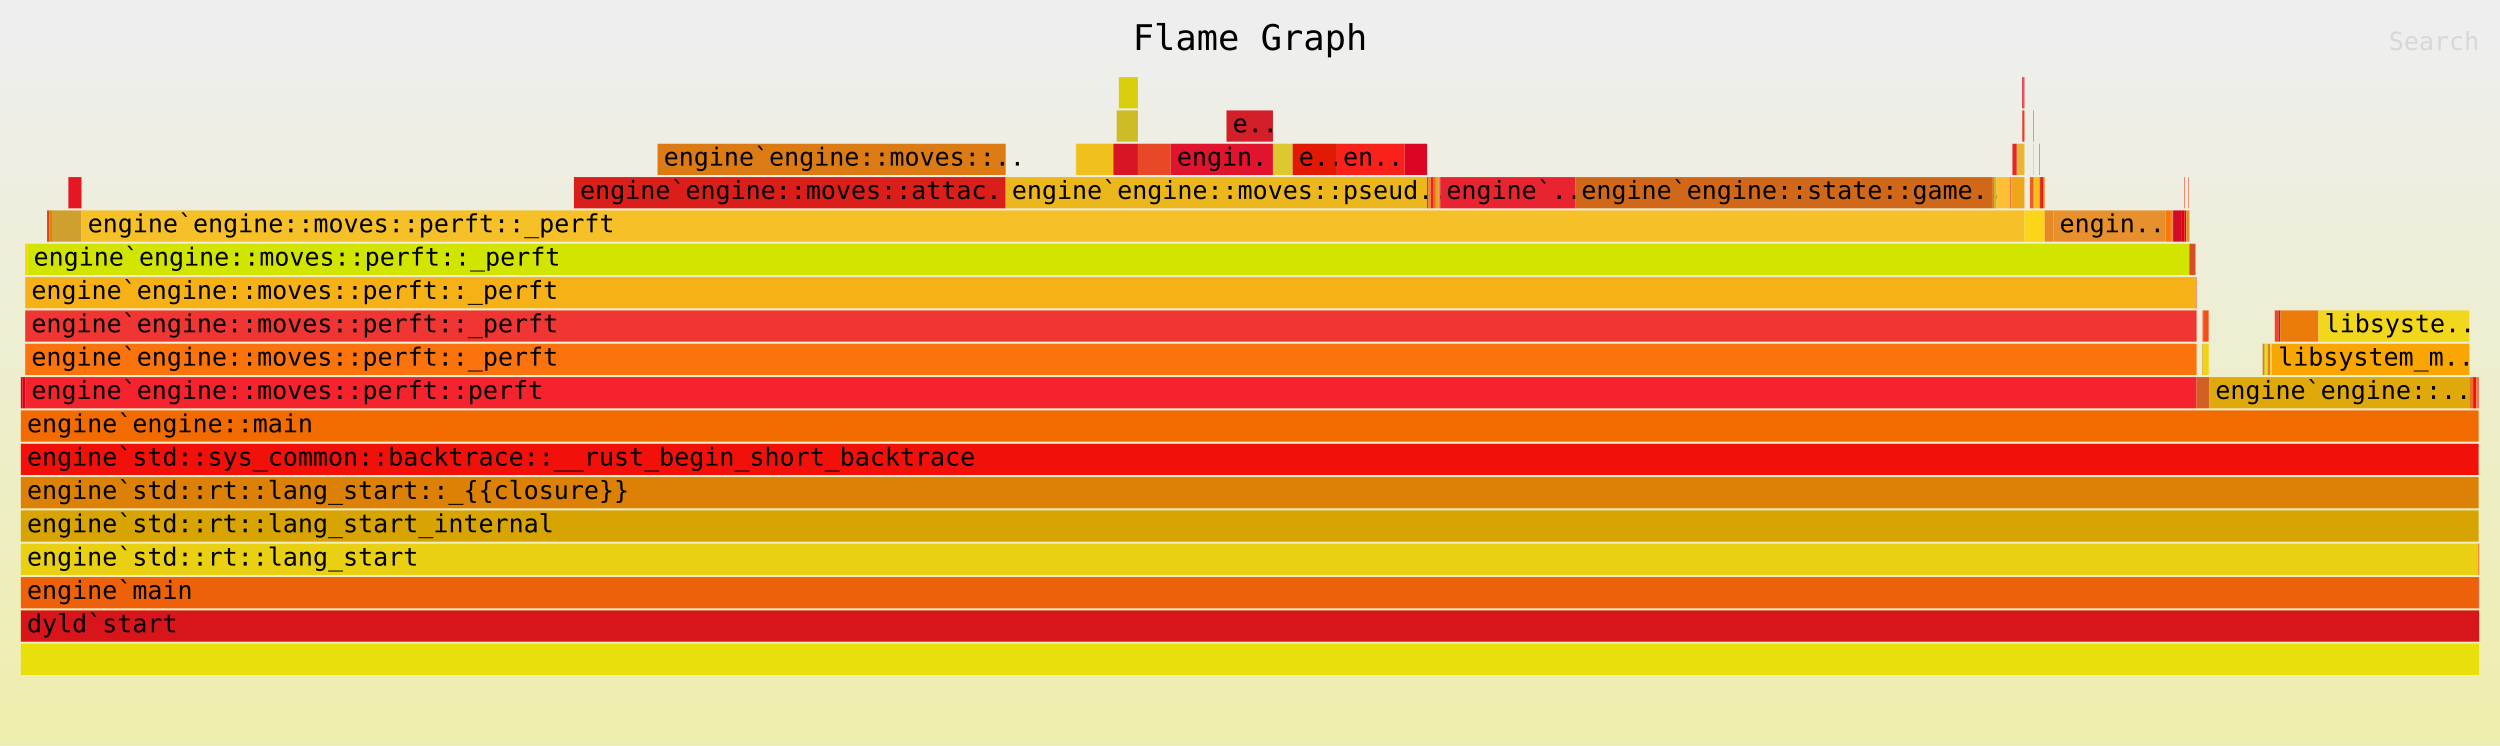
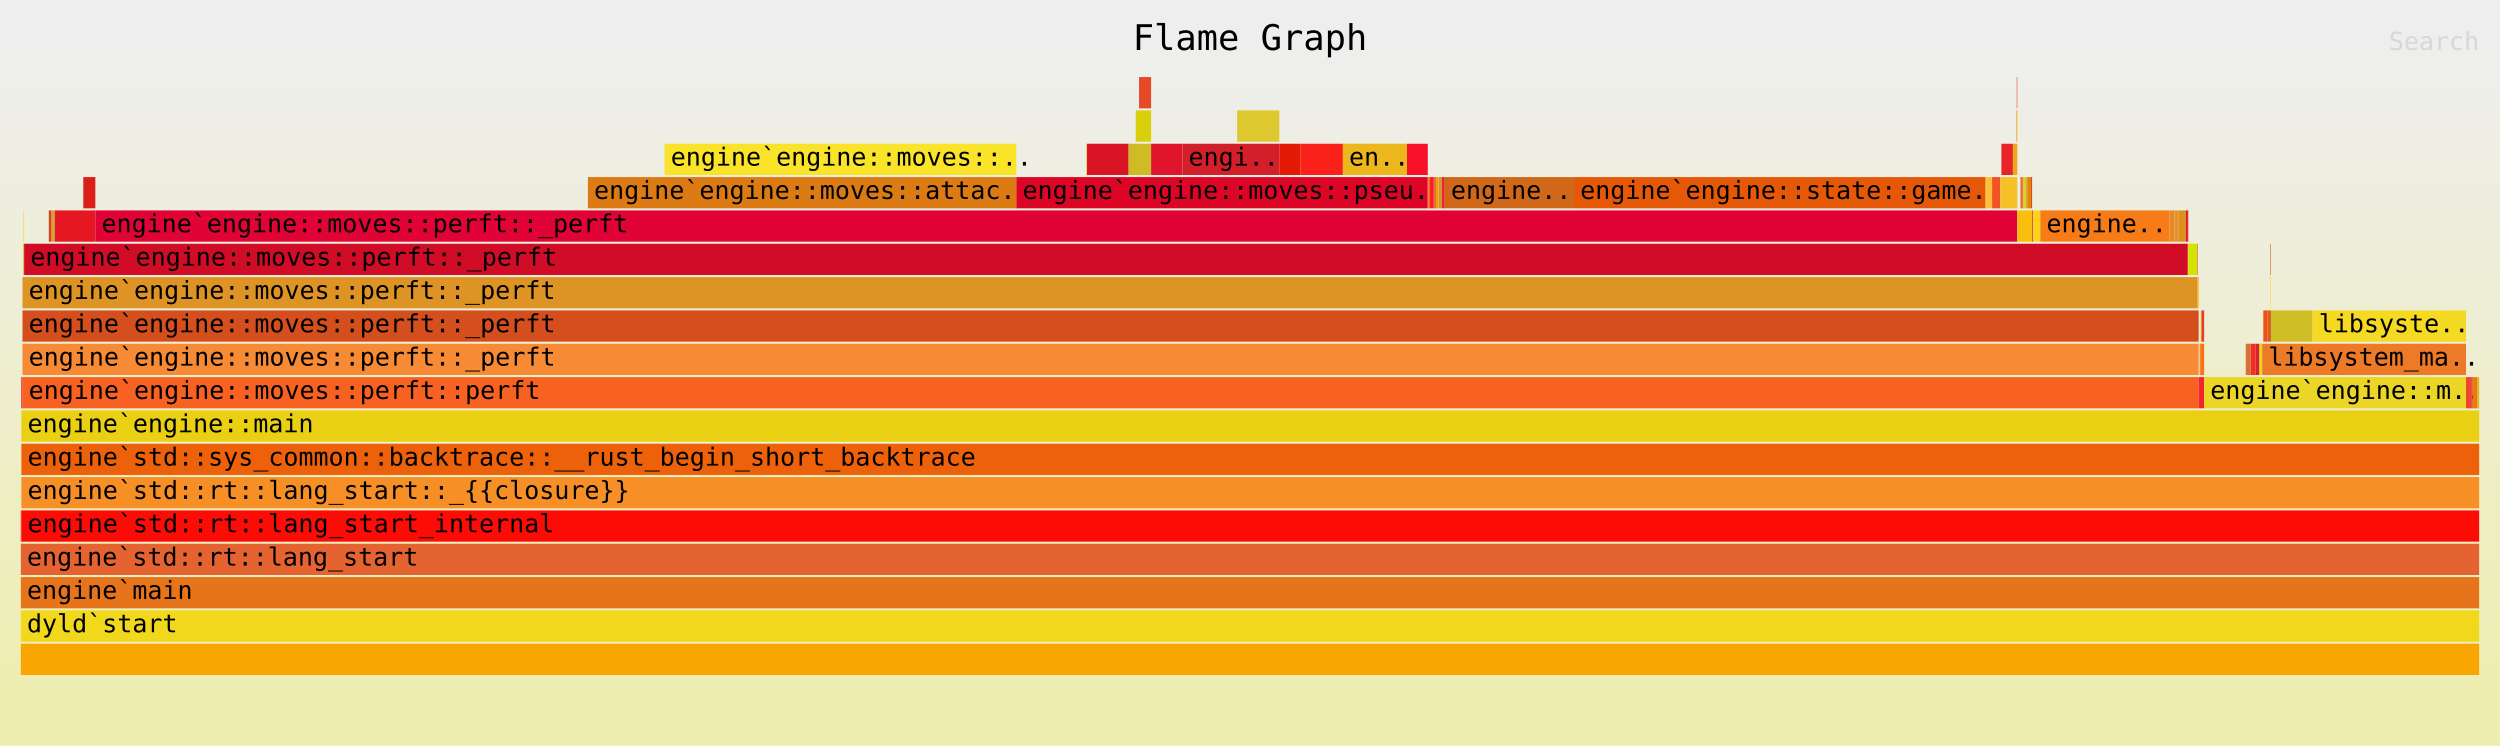
<svg xmlns="http://www.w3.org/2000/svg" xmlns:ns1="http://github.com/jonhoo/inferno" version="1.1" width="1200" height="358" viewBox="0 0 1200 358">
  <defs>
    <linearGradient id="background" y1="0" y2="1" x1="0" x2="0">
      <stop stop-color="#eeeeee" offset="5%" />
      <stop stop-color="#eeeeb0" offset="95%" />
    </linearGradient>
  </defs>
  <style type="text/css">
text { font-family:monospace; font-size:12px }
#title { text-anchor:middle; font-size:17px; }
#matched { text-anchor:end; }
#search { text-anchor:end; opacity:0.1; cursor:pointer; }
#search:hover, #search.show { opacity:1; }
#subtitle { text-anchor:middle; font-color:rgb(160,160,160); }
#unzoom { cursor:pointer; }
#frames &gt; *:hover { stroke:black; stroke-width:0.5; cursor:pointer; }
.hide { display:none; }
.parent { opacity:0.5; }
</style>
  <rect x="0" y="0" width="100%" height="358" fill="url(#background)" />
  <text id="title" fill="rgb(0,0,0)" x="50%" y="24.00">Flame Graph</text>
  <text id="details" fill="rgb(0,0,0)" x="10" y="341.00"> </text>
  <text id="unzoom" class="hide" fill="rgb(0,0,0)" x="10" y="24.00">Reset Zoom</text>
  <text id="search" fill="rgb(0,0,0)" x="1190" y="24.00">Search</text>
  <text id="matched" fill="rgb(0,0,0)" x="1190" y="341.00"> </text>
-   <svg id="frames" x="10" width="1180" total_samples="4498">
-     <g>
-       <rect x="0%" y="181" width="0.067%" height="15" fill="rgb(227,0,7)" ns1:x="0" ns1:w="3" />
-       <text x="0.25%" y="191.50" />
-     </g>
-     <g>
-       <rect x="0.067%" y="181" width="0.111%" height="15" fill="rgb(217,0,24)" ns1:x="3" ns1:w="5" />
-       <text x="0.317%" y="191.50" />
-     </g>
-     <g>
-       <rect x="0.178%" y="117" width="0.022%" height="15" fill="rgb(221,193,54)" ns1:x="8" ns1:w="1" />
-       <text x="0.428%" y="127.50" />
-     </g>
-     <g>
-       <rect x="0.2%" y="117" width="0.067%" height="15" fill="rgb(248,212,6)" ns1:x="9" ns1:w="3" />
-       <text x="0.45%" y="127.50" />
-     </g>
-     <g>
-       <rect x="1.067%" y="101" width="0.089%" height="15" fill="rgb(208,68,35)" ns1:x="48" ns1:w="4" />
-       <text x="1.317%" y="111.50" />
-     </g>
-     <g>
-       <rect x="1.156%" y="101" width="0.111%" height="15" fill="rgb(232,128,0)" ns1:x="52" ns1:w="5" />
-       <text x="1.406%" y="111.50" />
-     </g>
-     <g>
-       <rect x="1.267%" y="101" width="1.2%" height="15" fill="rgb(207,160,47)" ns1:x="57" ns1:w="54" />
-       <text x="1.517%" y="111.50" />
-     </g>
-     <g>
-       <rect x="1.934%" y="85" width="0.534%" height="15" fill="rgb(228,23,34)" ns1:x="87" ns1:w="24" />
-       <text x="2.184%" y="95.50" />
-     </g>
-     <g>
-       <rect x="22.499%" y="85" width="17.563%" height="15" fill="rgb(218,30,26)" ns1:x="1012" ns1:w="790" />
-       <text x="22.749%" y="95.50">engine`engine::moves::attac..</text>
-     </g>
-     <g>
-       <rect x="25.9%" y="69" width="14.162%" height="15" fill="rgb(220,122,19)" ns1:x="1165" ns1:w="637" />
-       <text x="26.15%" y="79.50">engine`engine::moves::..</text>
-     </g>
-     <g>
-       <rect x="42.908%" y="69" width="0.022%" height="15" fill="rgb(250,228,42)" ns1:x="1930" ns1:w="1" />
-       <text x="43.158%" y="79.50" />
-     </g>
-     <g>
-       <rect x="42.93%" y="69" width="1.512%" height="15" fill="rgb(240,193,28)" ns1:x="1931" ns1:w="68" />
-       <text x="43.18%" y="79.50" />
-     </g>
-     <g>
-       <rect x="44.442%" y="69" width="1%" height="15" fill="rgb(216,20,37)" ns1:x="1999" ns1:w="45" />
-       <text x="44.692%" y="79.50" />
-     </g>
-     <g>
-       <rect x="44.575%" y="53" width="0.867%" height="15" fill="rgb(206,188,39)" ns1:x="2005" ns1:w="39" />
-       <text x="44.825%" y="63.50" />
-     </g>
-     <g>
-       <rect x="44.664%" y="37" width="0.778%" height="15" fill="rgb(217,207,13)" ns1:x="2009" ns1:w="35" />
-       <text x="44.914%" y="47.50" />
-     </g>
-     <g>
-       <rect x="45.442%" y="69" width="1.334%" height="15" fill="rgb(231,73,38)" ns1:x="2044" ns1:w="60" />
-       <text x="45.692%" y="79.50" />
-     </g>
-     <g>
-       <rect x="46.776%" y="69" width="4.157%" height="15" fill="rgb(225,20,46)" ns1:x="2104" ns1:w="187" />
-       <text x="47.026%" y="79.50">engin..</text>
-     </g>
-     <g>
-       <rect x="49.044%" y="53" width="1.89%" height="15" fill="rgb(210,31,41)" ns1:x="2206" ns1:w="85" />
-       <text x="49.294%" y="63.50">e..</text>
-     </g>
-     <g>
-       <rect x="50.934%" y="69" width="0.8%" height="15" fill="rgb(221,200,47)" ns1:x="2291" ns1:w="36" />
-       <text x="51.184%" y="79.50" />
-     </g>
-     <g>
-       <rect x="51.734%" y="69" width="1.801%" height="15" fill="rgb(226,26,5)" ns1:x="2327" ns1:w="81" />
-       <text x="51.984%" y="79.50">e..</text>
-     </g>
-     <g>
-       <rect x="53.535%" y="69" width="2.757%" height="15" fill="rgb(249,33,26)" ns1:x="2408" ns1:w="124" />
-       <text x="53.785%" y="79.50">en..</text>
-     </g>
-     <g>
-       <rect x="40.062%" y="85" width="17.141%" height="15" fill="rgb(235,183,28)" ns1:x="1802" ns1:w="771" />
-       <text x="40.312%" y="95.50">engine`engine::moves::pseud..</text>
-     </g>
-     <g>
-       <rect x="56.292%" y="69" width="0.911%" height="15" fill="rgb(221,5,38)" ns1:x="2532" ns1:w="41" />
-       <text x="56.542%" y="79.50" />
-     </g>
-     <g>
-       <rect x="57.203%" y="85" width="0.044%" height="15" fill="rgb(247,18,42)" ns1:x="2573" ns1:w="2" />
-       <text x="57.453%" y="95.50" />
-     </g>
-     <g>
-       <rect x="57.248%" y="85" width="0.111%" height="15" fill="rgb(241,131,45)" ns1:x="2575" ns1:w="5" />
-       <text x="57.498%" y="95.50" />
-     </g>
-     <g>
-       <rect x="57.359%" y="85" width="0.111%" height="15" fill="rgb(249,31,29)" ns1:x="2580" ns1:w="5" />
-       <text x="57.609%" y="95.50" />
-     </g>
-     <g>
-       <rect x="57.47%" y="85" width="0.089%" height="15" fill="rgb(225,111,53)" ns1:x="2585" ns1:w="4" />
-       <text x="57.72%" y="95.50" />
-     </g>
-     <g>
-       <rect x="57.559%" y="85" width="0.111%" height="15" fill="rgb(238,160,17)" ns1:x="2589" ns1:w="5" />
-       <text x="57.809%" y="95.50" />
-     </g>
-     <g>
-       <rect x="57.67%" y="85" width="0.067%" height="15" fill="rgb(214,148,48)" ns1:x="2594" ns1:w="3" />
-       <text x="57.92%" y="95.50" />
-     </g>
-     <g>
-       <rect x="57.737%" y="85" width="5.491%" height="15" fill="rgb(232,36,49)" ns1:x="2597" ns1:w="247" />
-       <text x="57.987%" y="95.50">engine`..</text>
-     </g>
-     <g>
-       <rect x="63.228%" y="85" width="16.985%" height="15" fill="rgb(209,103,24)" ns1:x="2844" ns1:w="764" />
-       <text x="63.478%" y="95.50">engine`engine::state::game..</text>
-     </g>
-     <g>
-       <rect x="80.213%" y="85" width="0.044%" height="15" fill="rgb(229,88,8)" ns1:x="3608" ns1:w="2" />
-       <text x="80.463%" y="95.50" />
-     </g>
-     <g>
-       <rect x="80.258%" y="85" width="0.111%" height="15" fill="rgb(213,181,19)" ns1:x="3610" ns1:w="5" />
-       <text x="80.508%" y="95.50" />
-     </g>
-     <g>
-       <rect x="80.369%" y="85" width="0.556%" height="15" fill="rgb(254,191,54)" ns1:x="3615" ns1:w="25" />
-       <text x="80.619%" y="95.50" />
-     </g>
-     <g>
-       <rect x="80.925%" y="85" width="0.044%" height="15" fill="rgb(241,83,37)" ns1:x="3640" ns1:w="2" />
-       <text x="81.175%" y="95.50" />
-     </g>
-     <g>
-       <rect x="81.014%" y="69" width="0.178%" height="15" fill="rgb(233,36,39)" ns1:x="3644" ns1:w="8" />
-       <text x="81.264%" y="79.50" />
-     </g>
-     <g>
-       <rect x="81.414%" y="37" width="0.044%" height="15" fill="rgb(226,3,54)" ns1:x="3662" ns1:w="2" />
-       <text x="81.664%" y="47.50" />
-     </g>
-     <g>
-       <rect x="2.468%" y="101" width="79.035%" height="15" fill="rgb(245,192,40)" ns1:x="111" ns1:w="3555" />
-       <text x="2.718%" y="111.50">engine`engine::moves::perft::_perft</text>
-     </g>
-     <g>
-       <rect x="80.969%" y="85" width="0.534%" height="15" fill="rgb(238,167,29)" ns1:x="3642" ns1:w="24" />
-       <text x="81.219%" y="95.50" />
-     </g>
-     <g>
-       <rect x="81.192%" y="69" width="0.311%" height="15" fill="rgb(232,182,51)" ns1:x="3652" ns1:w="14" />
-       <text x="81.442%" y="79.50" />
-     </g>
-     <g>
-       <rect x="81.414%" y="53" width="0.089%" height="15" fill="rgb(231,60,39)" ns1:x="3662" ns1:w="4" />
-       <text x="81.664%" y="63.50" />
-     </g>
-     <g>
-       <rect x="81.458%" y="37" width="0.044%" height="15" fill="rgb(208,69,12)" ns1:x="3664" ns1:w="2" />
-       <text x="81.708%" y="47.50" />
-     </g>
-     <g>
-       <rect x="81.725%" y="85" width="0.133%" height="15" fill="rgb(235,93,37)" ns1:x="3676" ns1:w="6" />
-       <text x="81.975%" y="95.50" />
-     </g>
-     <g>
-       <rect x="81.859%" y="85" width="0.022%" height="15" fill="rgb(213,116,39)" ns1:x="3682" ns1:w="1" />
-       <text x="82.109%" y="95.50" />
-     </g>
-     <g>
-       <rect x="81.859%" y="69" width="0.022%" height="15" fill="rgb(222,207,29)" ns1:x="3682" ns1:w="1" />
-       <text x="82.109%" y="79.50" />
-     </g>
-     <g>
-       <rect x="81.859%" y="53" width="0.022%" height="15" fill="rgb(206,96,30)" ns1:x="3682" ns1:w="1" />
-       <text x="82.109%" y="63.50" />
-     </g>
-     <g>
-       <rect x="81.881%" y="85" width="0.022%" height="15" fill="rgb(218,138,4)" ns1:x="3683" ns1:w="1" />
-       <text x="82.131%" y="95.50" />
-     </g>
-     <g>
-       <rect x="81.903%" y="85" width="0.222%" height="15" fill="rgb(250,191,14)" ns1:x="3684" ns1:w="10" />
-       <text x="82.153%" y="95.50" />
-     </g>
-     <g>
-       <rect x="82.103%" y="69" width="0.022%" height="15" fill="rgb(239,60,40)" ns1:x="3693" ns1:w="1" />
-       <text x="82.353%" y="79.50" />
-     </g>
-     <g>
-       <rect x="82.125%" y="85" width="0.044%" height="15" fill="rgb(206,27,48)" ns1:x="3694" ns1:w="2" />
-       <text x="82.375%" y="95.50" />
-     </g>
-     <g>
-       <rect x="82.17%" y="85" width="0.089%" height="15" fill="rgb(225,35,8)" ns1:x="3696" ns1:w="4" />
-       <text x="82.42%" y="95.50" />
-     </g>
-     <g>
-       <rect x="81.503%" y="101" width="0.823%" height="15" fill="rgb(250,213,24)" ns1:x="3666" ns1:w="37" />
-       <text x="81.753%" y="111.50" />
-     </g>
-     <g>
-       <rect x="82.259%" y="85" width="0.067%" height="15" fill="rgb(247,123,22)" ns1:x="3700" ns1:w="3" />
-       <text x="82.509%" y="95.50" />
-     </g>
-     <g>
-       <rect x="82.326%" y="101" width="0.356%" height="15" fill="rgb(231,138,38)" ns1:x="3703" ns1:w="16" />
-       <text x="82.576%" y="111.50" />
-     </g>
-     <g>
-       <rect x="82.681%" y="101" width="4.558%" height="15" fill="rgb(231,145,46)" ns1:x="3719" ns1:w="205" />
-       <text x="82.931%" y="111.50">engin..</text>
-     </g>
-     <g>
-       <rect x="87.239%" y="101" width="0.222%" height="15" fill="rgb(251,118,11)" ns1:x="3924" ns1:w="10" />
-       <text x="87.489%" y="111.50" />
-     </g>
-     <g>
-       <rect x="87.461%" y="101" width="0.067%" height="15" fill="rgb(217,147,25)" ns1:x="3934" ns1:w="3" />
-       <text x="87.711%" y="111.50" />
-     </g>
-     <g>
-       <rect x="87.528%" y="101" width="0.022%" height="15" fill="rgb(247,81,37)" ns1:x="3937" ns1:w="1" />
-       <text x="87.778%" y="111.50" />
-     </g>
-     <g>
-       <rect x="87.55%" y="101" width="0.356%" height="15" fill="rgb(209,12,38)" ns1:x="3938" ns1:w="16" />
-       <text x="87.8%" y="111.50" />
-     </g>
-     <g>
-       <rect x="87.906%" y="101" width="0.111%" height="15" fill="rgb(227,1,9)" ns1:x="3954" ns1:w="5" />
-       <text x="88.156%" y="111.50" />
-     </g>
-     <g>
-       <rect x="87.995%" y="85" width="0.022%" height="15" fill="rgb(248,47,43)" ns1:x="3958" ns1:w="1" />
-       <text x="88.245%" y="95.50" />
-     </g>
-     <g>
-       <rect x="88.017%" y="101" width="0.067%" height="15" fill="rgb(221,10,30)" ns1:x="3959" ns1:w="3" />
-       <text x="88.267%" y="111.50" />
-     </g>
-     <g>
-       <rect x="0.267%" y="117" width="87.928%" height="15" fill="rgb(210,229,1)" ns1:x="12" ns1:w="3955" />
-       <text x="0.517%" y="127.50">engine`engine::moves::perft::_perft</text>
-     </g>
-     <g>
-       <rect x="88.084%" y="101" width="0.111%" height="15" fill="rgb(222,148,37)" ns1:x="3962" ns1:w="5" />
-       <text x="88.334%" y="111.50" />
-     </g>
-     <g>
-       <rect x="88.172%" y="85" width="0.022%" height="15" fill="rgb(234,67,33)" ns1:x="3966" ns1:w="1" />
-       <text x="88.422%" y="95.50" />
-     </g>
-     <g>
-       <rect x="88.195%" y="117" width="0.022%" height="15" fill="rgb(247,98,35)" ns1:x="3967" ns1:w="1" />
-       <text x="88.445%" y="127.50" />
-     </g>
-     <g>
-       <rect x="88.195%" y="101" width="0.022%" height="15" fill="rgb(247,138,52)" ns1:x="3967" ns1:w="1" />
-       <text x="88.445%" y="111.50" />
-     </g>
-     <g>
-       <rect x="88.217%" y="117" width="0.222%" height="15" fill="rgb(213,79,30)" ns1:x="3968" ns1:w="10" />
-       <text x="88.467%" y="127.50" />
-     </g>
-     <g>
-       <rect x="0.178%" y="133" width="88.284%" height="15" fill="rgb(246,177,23)" ns1:x="8" ns1:w="3971" />
-       <text x="0.428%" y="143.50">engine`engine::moves::perft::_perft</text>
-     </g>
-     <g>
-       <rect x="88.439%" y="117" width="0.022%" height="15" fill="rgb(230,62,27)" ns1:x="3978" ns1:w="1" />
-       <text x="88.689%" y="127.50" />
-     </g>
-     <g>
-       <rect x="88.462%" y="133" width="0.022%" height="15" fill="rgb(216,154,8)" ns1:x="3979" ns1:w="1" />
-       <text x="88.712%" y="143.50" />
-     </g>
-     <g>
-       <rect x="0.178%" y="181" width="88.328%" height="15" fill="rgb(244,35,45)" ns1:x="8" ns1:w="3973" />
-       <text x="0.428%" y="191.50">engine`engine::moves::perft::perft</text>
-     </g>
-     <g>
-       <rect x="0.178%" y="165" width="88.328%" height="15" fill="rgb(251,115,12)" ns1:x="8" ns1:w="3973" />
-       <text x="0.428%" y="175.50">engine`engine::moves::perft::_perft</text>
-     </g>
-     <g>
-       <rect x="0.178%" y="149" width="88.328%" height="15" fill="rgb(240,54,50)" ns1:x="8" ns1:w="3973" />
-       <text x="0.428%" y="159.50">engine`engine::moves::perft::_perft</text>
-     </g>
-     <g>
-       <rect x="88.484%" y="133" width="0.022%" height="15" fill="rgb(233,84,52)" ns1:x="3980" ns1:w="1" />
-       <text x="88.734%" y="143.50" />
-     </g>
-     <g>
-       <rect x="88.728%" y="165" width="0.022%" height="15" fill="rgb(207,117,47)" ns1:x="3991" ns1:w="1" />
-       <text x="88.978%" y="175.50" />
-     </g>
-     <g>
-       <rect x="88.751%" y="149" width="0.022%" height="15" fill="rgb(249,43,39)" ns1:x="3992" ns1:w="1" />
-       <text x="89.001%" y="159.50" />
-     </g>
-     <g>
-       <rect x="88.773%" y="149" width="0.022%" height="15" fill="rgb(209,38,44)" ns1:x="3993" ns1:w="1" />
-       <text x="89.023%" y="159.50" />
-     </g>
-     <g>
-       <rect x="88.751%" y="165" width="0.245%" height="15" fill="rgb(236,212,23)" ns1:x="3992" ns1:w="11" />
-       <text x="89.001%" y="175.50" />
-     </g>
-     <g>
-       <rect x="88.795%" y="149" width="0.2%" height="15" fill="rgb(242,79,21)" ns1:x="3994" ns1:w="9" />
-       <text x="89.045%" y="159.50" />
-     </g>
-     <g>
-       <rect x="88.506%" y="181" width="0.511%" height="15" fill="rgb(211,96,35)" ns1:x="3981" ns1:w="23" />
-       <text x="88.756%" y="191.50" />
-     </g>
-     <g>
-       <rect x="88.995%" y="165" width="0.022%" height="15" fill="rgb(253,215,40)" ns1:x="4003" ns1:w="1" />
-       <text x="89.245%" y="175.50" />
-     </g>
-     <g>
-       <rect x="91.196%" y="165" width="0.044%" height="15" fill="rgb(211,81,21)" ns1:x="4102" ns1:w="2" />
-       <text x="91.446%" y="175.50" />
-     </g>
-     <g>
-       <rect x="91.241%" y="165" width="0.067%" height="15" fill="rgb(208,190,38)" ns1:x="4104" ns1:w="3" />
-       <text x="91.491%" y="175.50" />
-     </g>
-     <g>
-       <rect x="91.307%" y="165" width="0.089%" height="15" fill="rgb(235,213,38)" ns1:x="4107" ns1:w="4" />
-       <text x="91.557%" y="175.50" />
-     </g>
-     <g>
-       <rect x="91.396%" y="165" width="0.111%" height="15" fill="rgb(237,122,38)" ns1:x="4111" ns1:w="5" />
-       <text x="91.646%" y="175.50" />
-     </g>
-     <g>
-       <rect x="91.507%" y="165" width="0.067%" height="15" fill="rgb(244,218,35)" ns1:x="4116" ns1:w="3" />
-       <text x="91.757%" y="175.50" />
-     </g>
-     <g>
-       <rect x="91.685%" y="149" width="0.156%" height="15" fill="rgb(240,68,47)" ns1:x="4124" ns1:w="7" />
-       <text x="91.935%" y="159.50" />
-     </g>
-     <g>
-       <rect x="91.841%" y="149" width="0.067%" height="15" fill="rgb(210,16,53)" ns1:x="4131" ns1:w="3" />
-       <text x="92.091%" y="159.50" />
-     </g>
-     <g>
-       <rect x="91.907%" y="149" width="1.556%" height="15" fill="rgb(235,124,12)" ns1:x="4134" ns1:w="70" />
-       <text x="92.157%" y="159.50" />
-     </g>
-     <g>
-       <rect x="89.017%" y="181" width="10.582%" height="15" fill="rgb(224,169,11)" ns1:x="4004" ns1:w="476" />
-       <text x="89.267%" y="191.50">engine`engine::..</text>
-     </g>
-     <g>
-       <rect x="91.574%" y="165" width="8.026%" height="15" fill="rgb(250,166,2)" ns1:x="4119" ns1:w="361" />
-       <text x="91.824%" y="175.50">libsystem_m..</text>
-     </g>
-     <g>
-       <rect x="93.464%" y="149" width="6.136%" height="15" fill="rgb(242,216,29)" ns1:x="4204" ns1:w="276" />
-       <text x="93.714%" y="159.50">libsyste..</text>
-     </g>
-     <g>
-       <rect x="99.6%" y="181" width="0.111%" height="15" fill="rgb(230,116,27)" ns1:x="4480" ns1:w="5" />
-       <text x="99.85%" y="191.50" />
-     </g>
-     <g>
-       <rect x="99.711%" y="181" width="0.044%" height="15" fill="rgb(228,99,48)" ns1:x="4485" ns1:w="2" />
-       <text x="99.961%" y="191.50" />
-     </g>
-     <g>
-       <rect x="99.755%" y="181" width="0.133%" height="15" fill="rgb(253,11,6)" ns1:x="4487" ns1:w="6" />
-       <text x="100.005%" y="191.50" />
-     </g>
-     <g>
-       <rect x="99.889%" y="181" width="0.044%" height="15" fill="rgb(247,143,39)" ns1:x="4493" ns1:w="2" />
-       <text x="100.139%" y="191.50" />
-     </g>
-     <g>
-       <rect x="0%" y="277" width="99.978%" height="15" fill="rgb(236,97,10)" ns1:x="0" ns1:w="4497" />
+   <svg id="frames" x="10" width="1180" total_samples="4487">
+     <g>
+       <rect x="0%" y="245" width="0.022%" height="15" fill="rgb(227,0,7)" ns1:x="0" ns1:w="1" />
+       <text x="0.25%" y="255.50" />
+     </g>
+     <g>
+       <rect x="0.022%" y="181" width="0.045%" height="15" fill="rgb(217,0,24)" ns1:x="1" ns1:w="2" />
+       <text x="0.272%" y="191.50" />
+     </g>
+     <g>
+       <rect x="0.089%" y="117" width="0.045%" height="15" fill="rgb(221,193,54)" ns1:x="4" ns1:w="2" />
+       <text x="0.339%" y="127.50" />
+     </g>
+     <g>
+       <rect x="0.111%" y="101" width="0.022%" height="15" fill="rgb(248,212,6)" ns1:x="5" ns1:w="1" />
+       <text x="0.361%" y="111.50" />
+     </g>
+     <g>
+       <rect x="1.137%" y="101" width="0.111%" height="15" fill="rgb(208,68,35)" ns1:x="51" ns1:w="5" />
+       <text x="1.387%" y="111.50" />
+     </g>
+     <g>
+       <rect x="1.248%" y="101" width="0.022%" height="15" fill="rgb(232,128,0)" ns1:x="56" ns1:w="1" />
+       <text x="1.498%" y="111.50" />
+     </g>
+     <g>
+       <rect x="1.27%" y="101" width="0.111%" height="15" fill="rgb(207,160,47)" ns1:x="57" ns1:w="5" />
+       <text x="1.52%" y="111.50" />
+     </g>
+     <g>
+       <rect x="1.382%" y="101" width="1.649%" height="15" fill="rgb(228,23,34)" ns1:x="62" ns1:w="74" />
+       <text x="1.632%" y="111.50" />
+     </g>
+     <g>
+       <rect x="2.541%" y="85" width="0.49%" height="15" fill="rgb(218,30,26)" ns1:x="114" ns1:w="22" />
+       <text x="2.791%" y="95.50" />
+     </g>
+     <g>
+       <rect x="23.067%" y="85" width="17.428%" height="15" fill="rgb(220,122,19)" ns1:x="1035" ns1:w="782" />
+       <text x="23.317%" y="95.50">engine`engine::moves::attac..</text>
+     </g>
+     <g>
+       <rect x="26.187%" y="69" width="14.308%" height="15" fill="rgb(250,228,42)" ns1:x="1175" ns1:w="642" />
+       <text x="26.437%" y="79.50">engine`engine::moves::..</text>
+     </g>
+     <g>
+       <rect x="43.347%" y="69" width="0.022%" height="15" fill="rgb(240,193,28)" ns1:x="1945" ns1:w="1" />
+       <text x="43.597%" y="79.50" />
+     </g>
+     <g>
+       <rect x="43.37%" y="69" width="1.694%" height="15" fill="rgb(216,20,37)" ns1:x="1946" ns1:w="76" />
+       <text x="43.62%" y="79.50" />
+     </g>
+     <g>
+       <rect x="45.063%" y="69" width="0.914%" height="15" fill="rgb(206,188,39)" ns1:x="2022" ns1:w="41" />
+       <text x="45.313%" y="79.50" />
+     </g>
+     <g>
+       <rect x="45.353%" y="53" width="0.624%" height="15" fill="rgb(217,207,13)" ns1:x="2035" ns1:w="28" />
+       <text x="45.603%" y="63.50" />
+     </g>
+     <g>
+       <rect x="45.487%" y="37" width="0.49%" height="15" fill="rgb(231,73,38)" ns1:x="2041" ns1:w="22" />
+       <text x="45.737%" y="47.50" />
+     </g>
+     <g>
+       <rect x="45.977%" y="69" width="1.27%" height="15" fill="rgb(225,20,46)" ns1:x="2063" ns1:w="57" />
+       <text x="46.227%" y="79.50" />
+     </g>
+     <g>
+       <rect x="47.248%" y="69" width="3.945%" height="15" fill="rgb(210,31,41)" ns1:x="2120" ns1:w="177" />
+       <text x="47.498%" y="79.50">engi..</text>
+     </g>
+     <g>
+       <rect x="49.476%" y="53" width="1.716%" height="15" fill="rgb(221,200,47)" ns1:x="2220" ns1:w="77" />
+       <text x="49.726%" y="63.50" />
+     </g>
+     <g>
+       <rect x="51.192%" y="69" width="0.869%" height="15" fill="rgb(226,26,5)" ns1:x="2297" ns1:w="39" />
+       <text x="51.442%" y="79.50" />
+     </g>
+     <g>
+       <rect x="52.062%" y="69" width="1.716%" height="15" fill="rgb(249,33,26)" ns1:x="2336" ns1:w="77" />
+       <text x="52.312%" y="79.50" />
+     </g>
+     <g>
+       <rect x="53.778%" y="69" width="2.607%" height="15" fill="rgb(235,183,28)" ns1:x="2413" ns1:w="117" />
+       <text x="54.028%" y="79.50">en..</text>
+     </g>
+     <g>
+       <rect x="40.495%" y="85" width="16.737%" height="15" fill="rgb(221,5,38)" ns1:x="1817" ns1:w="751" />
+       <text x="40.745%" y="95.50">engine`engine::moves::pseu..</text>
+     </g>
+     <g>
+       <rect x="56.385%" y="69" width="0.847%" height="15" fill="rgb(247,18,42)" ns1:x="2530" ns1:w="38" />
+       <text x="56.635%" y="79.50" />
+     </g>
+     <g>
+       <rect x="57.232%" y="85" width="0.067%" height="15" fill="rgb(241,131,45)" ns1:x="2568" ns1:w="3" />
+       <text x="57.482%" y="95.50" />
+     </g>
+     <g>
+       <rect x="57.299%" y="85" width="0.178%" height="15" fill="rgb(249,31,29)" ns1:x="2571" ns1:w="8" />
+       <text x="57.549%" y="95.50" />
+     </g>
+     <g>
+       <rect x="57.477%" y="85" width="0.089%" height="15" fill="rgb(225,111,53)" ns1:x="2579" ns1:w="4" />
+       <text x="57.727%" y="95.50" />
+     </g>
+     <g>
+       <rect x="57.566%" y="85" width="0.111%" height="15" fill="rgb(238,160,17)" ns1:x="2583" ns1:w="5" />
+       <text x="57.816%" y="95.50" />
+     </g>
+     <g>
+       <rect x="57.678%" y="85" width="0.134%" height="15" fill="rgb(214,148,48)" ns1:x="2588" ns1:w="6" />
+       <text x="57.928%" y="95.50" />
+     </g>
+     <g>
+       <rect x="57.812%" y="85" width="0.111%" height="15" fill="rgb(232,36,49)" ns1:x="2594" ns1:w="5" />
+       <text x="58.062%" y="95.50" />
+     </g>
+     <g>
+       <rect x="57.923%" y="85" width="5.26%" height="15" fill="rgb(209,103,24)" ns1:x="2599" ns1:w="236" />
+       <text x="58.173%" y="95.50">engine..</text>
+     </g>
+     <g>
+       <rect x="63.182%" y="85" width="16.737%" height="15" fill="rgb(229,88,8)" ns1:x="2835" ns1:w="751" />
+       <text x="63.432%" y="95.50">engine`engine::state::game..</text>
+     </g>
+     <g>
+       <rect x="79.92%" y="85" width="0.022%" height="15" fill="rgb(213,181,19)" ns1:x="3586" ns1:w="1" />
+       <text x="80.17%" y="95.50" />
+     </g>
+     <g>
+       <rect x="79.942%" y="85" width="0.245%" height="15" fill="rgb(254,191,54)" ns1:x="3587" ns1:w="11" />
+       <text x="80.192%" y="95.50" />
+     </g>
+     <g>
+       <rect x="80.187%" y="85" width="0.334%" height="15" fill="rgb(241,83,37)" ns1:x="3598" ns1:w="15" />
+       <text x="80.437%" y="95.50" />
+     </g>
+     <g>
+       <rect x="80.566%" y="69" width="0.468%" height="15" fill="rgb(233,36,39)" ns1:x="3615" ns1:w="21" />
+       <text x="80.816%" y="79.50" />
+     </g>
+     <g>
+       <rect x="3.031%" y="101" width="78.181%" height="15" fill="rgb(226,3,54)" ns1:x="136" ns1:w="3508" />
+       <text x="3.281%" y="111.50">engine`engine::moves::perft::_perft</text>
+     </g>
+     <g>
+       <rect x="80.522%" y="85" width="0.691%" height="15" fill="rgb(245,192,40)" ns1:x="3613" ns1:w="31" />
+       <text x="80.772%" y="95.50" />
+     </g>
+     <g>
+       <rect x="81.034%" y="69" width="0.178%" height="15" fill="rgb(238,167,29)" ns1:x="3636" ns1:w="8" />
+       <text x="81.284%" y="79.50" />
+     </g>
+     <g>
+       <rect x="81.168%" y="53" width="0.045%" height="15" fill="rgb(232,182,51)" ns1:x="3642" ns1:w="2" />
+       <text x="81.418%" y="63.50" />
+     </g>
+     <g>
+       <rect x="81.19%" y="37" width="0.022%" height="15" fill="rgb(231,60,39)" ns1:x="3643" ns1:w="1" />
+       <text x="81.44%" y="47.50" />
+     </g>
+     <g>
+       <rect x="81.346%" y="85" width="0.022%" height="15" fill="rgb(208,69,12)" ns1:x="3650" ns1:w="1" />
+       <text x="81.596%" y="95.50" />
+     </g>
+     <g>
+       <rect x="81.368%" y="85" width="0.067%" height="15" fill="rgb(235,93,37)" ns1:x="3651" ns1:w="3" />
+       <text x="81.618%" y="95.50" />
+     </g>
+     <g>
+       <rect x="81.435%" y="85" width="0.022%" height="15" fill="rgb(213,116,39)" ns1:x="3654" ns1:w="1" />
+       <text x="81.685%" y="95.50" />
+     </g>
+     <g>
+       <rect x="81.457%" y="85" width="0.134%" height="15" fill="rgb(222,207,29)" ns1:x="3655" ns1:w="6" />
+       <text x="81.707%" y="95.50" />
+     </g>
+     <g>
+       <rect x="81.591%" y="85" width="0.022%" height="15" fill="rgb(206,96,30)" ns1:x="3661" ns1:w="1" />
+       <text x="81.841%" y="95.50" />
+     </g>
+     <g>
+       <rect x="81.614%" y="85" width="0.156%" height="15" fill="rgb(218,138,4)" ns1:x="3662" ns1:w="7" />
+       <text x="81.864%" y="95.50" />
+     </g>
+     <g>
+       <rect x="81.212%" y="101" width="0.602%" height="15" fill="rgb(250,191,14)" ns1:x="3644" ns1:w="27" />
+       <text x="81.462%" y="111.50" />
+     </g>
+     <g>
+       <rect x="81.77%" y="85" width="0.045%" height="15" fill="rgb(239,60,40)" ns1:x="3669" ns1:w="2" />
+       <text x="82.02%" y="95.50" />
+     </g>
+     <g>
+       <rect x="81.814%" y="101" width="0.022%" height="15" fill="rgb(206,27,48)" ns1:x="3671" ns1:w="1" />
+       <text x="82.064%" y="111.50" />
+     </g>
+     <g>
+       <rect x="81.836%" y="101" width="0.022%" height="15" fill="rgb(225,35,8)" ns1:x="3672" ns1:w="1" />
+       <text x="82.086%" y="111.50" />
+     </g>
+     <g>
+       <rect x="81.859%" y="101" width="0.29%" height="15" fill="rgb(250,213,24)" ns1:x="3673" ns1:w="13" />
+       <text x="82.109%" y="111.50" />
+     </g>
+     <g>
+       <rect x="82.148%" y="101" width="5.26%" height="15" fill="rgb(247,123,22)" ns1:x="3686" ns1:w="236" />
+       <text x="82.398%" y="111.50">engine..</text>
+     </g>
+     <g>
+       <rect x="87.408%" y="101" width="0.201%" height="15" fill="rgb(231,138,38)" ns1:x="3922" ns1:w="9" />
+       <text x="87.658%" y="111.50" />
+     </g>
+     <g>
+       <rect x="87.609%" y="101" width="0.156%" height="15" fill="rgb(231,145,46)" ns1:x="3931" ns1:w="7" />
+       <text x="87.859%" y="111.50" />
+     </g>
+     <g>
+       <rect x="87.765%" y="101" width="0.022%" height="15" fill="rgb(251,118,11)" ns1:x="3938" ns1:w="1" />
+       <text x="88.015%" y="111.50" />
+     </g>
+     <g>
+       <rect x="87.787%" y="101" width="0.267%" height="15" fill="rgb(217,147,25)" ns1:x="3939" ns1:w="12" />
+       <text x="88.037%" y="111.50" />
+     </g>
+     <g>
+       <rect x="88.054%" y="101" width="0.022%" height="15" fill="rgb(247,81,37)" ns1:x="3951" ns1:w="1" />
+       <text x="88.304%" y="111.50" />
+     </g>
+     <g>
+       <rect x="0.134%" y="117" width="88.01%" height="15" fill="rgb(209,12,38)" ns1:x="6" ns1:w="3949" />
+       <text x="0.384%" y="127.50">engine`engine::moves::perft::_perft</text>
+     </g>
+     <g>
+       <rect x="88.077%" y="101" width="0.067%" height="15" fill="rgb(227,1,9)" ns1:x="3952" ns1:w="3" />
+       <text x="88.327%" y="111.50" />
+     </g>
+     <g>
+       <rect x="88.144%" y="117" width="0.022%" height="15" fill="rgb(248,47,43)" ns1:x="3955" ns1:w="1" />
+       <text x="88.394%" y="127.50" />
+     </g>
+     <g>
+       <rect x="88.144%" y="101" width="0.022%" height="15" fill="rgb(221,10,30)" ns1:x="3955" ns1:w="1" />
+       <text x="88.394%" y="111.50" />
+     </g>
+     <g>
+       <rect x="88.166%" y="117" width="0.357%" height="15" fill="rgb(210,229,1)" ns1:x="3956" ns1:w="16" />
+       <text x="88.416%" y="127.50" />
+     </g>
+     <g>
+       <rect x="0.067%" y="133" width="88.478%" height="15" fill="rgb(222,148,37)" ns1:x="3" ns1:w="3970" />
+       <text x="0.317%" y="143.50">engine`engine::moves::perft::_perft</text>
+     </g>
+     <g>
+       <rect x="88.522%" y="117" width="0.022%" height="15" fill="rgb(234,67,33)" ns1:x="3972" ns1:w="1" />
+       <text x="88.772%" y="127.50" />
+     </g>
+     <g>
+       <rect x="0.067%" y="181" width="88.522%" height="15" fill="rgb(247,98,35)" ns1:x="3" ns1:w="3972" />
+       <text x="0.317%" y="191.50">engine`engine::moves::perft::perft</text>
+     </g>
+     <g>
+       <rect x="0.067%" y="165" width="88.522%" height="15" fill="rgb(247,138,52)" ns1:x="3" ns1:w="3972" />
+       <text x="0.317%" y="175.50">engine`engine::moves::perft::_perft</text>
+     </g>
+     <g>
+       <rect x="0.067%" y="149" width="88.522%" height="15" fill="rgb(213,79,30)" ns1:x="3" ns1:w="3972" />
+       <text x="0.317%" y="159.50">engine`engine::moves::perft::_perft</text>
+     </g>
+     <g>
+       <rect x="88.545%" y="133" width="0.045%" height="15" fill="rgb(246,177,23)" ns1:x="3973" ns1:w="2" />
+       <text x="88.795%" y="143.50" />
+     </g>
+     <g>
+       <rect x="88.634%" y="165" width="0.022%" height="15" fill="rgb(230,62,27)" ns1:x="3977" ns1:w="1" />
+       <text x="88.884%" y="175.50" />
+     </g>
+     <g>
+       <rect x="88.678%" y="149" width="0.045%" height="15" fill="rgb(216,154,8)" ns1:x="3979" ns1:w="2" />
+       <text x="88.928%" y="159.50" />
+     </g>
+     <g>
+       <rect x="88.589%" y="181" width="0.223%" height="15" fill="rgb(244,35,45)" ns1:x="3975" ns1:w="10" />
+       <text x="88.839%" y="191.50" />
+     </g>
+     <g>
+       <rect x="88.656%" y="165" width="0.156%" height="15" fill="rgb(251,115,12)" ns1:x="3978" ns1:w="7" />
+       <text x="88.906%" y="175.50" />
+     </g>
+     <g>
+       <rect x="88.723%" y="149" width="0.089%" height="15" fill="rgb(240,54,50)" ns1:x="3981" ns1:w="4" />
+       <text x="88.973%" y="159.50" />
+     </g>
+     <g>
+       <rect x="90.506%" y="165" width="0.045%" height="15" fill="rgb(233,84,52)" ns1:x="4061" ns1:w="2" />
+       <text x="90.756%" y="175.50" />
+     </g>
+     <g>
+       <rect x="90.55%" y="165" width="0.156%" height="15" fill="rgb(207,117,47)" ns1:x="4063" ns1:w="7" />
+       <text x="90.8%" y="175.50" />
+     </g>
+     <g>
+       <rect x="90.707%" y="165" width="0.201%" height="15" fill="rgb(249,43,39)" ns1:x="4070" ns1:w="9" />
+       <text x="90.957%" y="175.50" />
+     </g>
+     <g>
+       <rect x="90.907%" y="165" width="0.156%" height="15" fill="rgb(209,38,44)" ns1:x="4079" ns1:w="7" />
+       <text x="91.157%" y="175.50" />
+     </g>
+     <g>
+       <rect x="91.063%" y="165" width="0.111%" height="15" fill="rgb(236,212,23)" ns1:x="4086" ns1:w="5" />
+       <text x="91.313%" y="175.50" />
+     </g>
+     <g>
+       <rect x="91.219%" y="149" width="0.178%" height="15" fill="rgb(242,79,21)" ns1:x="4093" ns1:w="8" />
+       <text x="91.469%" y="159.50" />
+     </g>
+     <g>
+       <rect x="91.397%" y="149" width="0.134%" height="15" fill="rgb(211,96,35)" ns1:x="4101" ns1:w="6" />
+       <text x="91.647%" y="159.50" />
+     </g>
+     <g>
+       <rect x="91.509%" y="133" width="0.022%" height="15" fill="rgb(253,215,40)" ns1:x="4106" ns1:w="1" />
+       <text x="91.759%" y="143.50" />
+     </g>
+     <g>
+       <rect x="91.509%" y="117" width="0.022%" height="15" fill="rgb(211,81,21)" ns1:x="4106" ns1:w="1" />
+       <text x="91.759%" y="127.50" />
+     </g>
+     <g>
+       <rect x="91.531%" y="149" width="1.694%" height="15" fill="rgb(208,190,38)" ns1:x="4107" ns1:w="76" />
+       <text x="91.781%" y="159.50" />
+     </g>
+     <g>
+       <rect x="88.812%" y="181" width="10.653%" height="15" fill="rgb(235,213,38)" ns1:x="3985" ns1:w="478" />
+       <text x="89.062%" y="191.50">engine`engine::m..</text>
+     </g>
+     <g>
+       <rect x="91.174%" y="165" width="8.291%" height="15" fill="rgb(237,122,38)" ns1:x="4091" ns1:w="372" />
+       <text x="91.424%" y="175.50">libsystem_ma..</text>
+     </g>
+     <g>
+       <rect x="93.225%" y="149" width="6.24%" height="15" fill="rgb(244,218,35)" ns1:x="4183" ns1:w="280" />
+       <text x="93.475%" y="159.50">libsyste..</text>
+     </g>
+     <g>
+       <rect x="99.465%" y="181" width="0.223%" height="15" fill="rgb(240,68,47)" ns1:x="4463" ns1:w="10" />
+       <text x="99.715%" y="191.50" />
+     </g>
+     <g>
+       <rect x="99.688%" y="181" width="0.045%" height="15" fill="rgb(210,16,53)" ns1:x="4473" ns1:w="2" />
+       <text x="99.938%" y="191.50" />
+     </g>
+     <g>
+       <rect x="99.733%" y="181" width="0.201%" height="15" fill="rgb(235,124,12)" ns1:x="4475" ns1:w="9" />
+       <text x="99.983%" y="191.50" />
+     </g>
+     <g>
+       <rect x="99.933%" y="181" width="0.045%" height="15" fill="rgb(224,169,11)" ns1:x="4484" ns1:w="2" />
+       <text x="100.183%" y="191.50" />
+     </g>
+     <g>
+       <rect x="0%" y="309" width="100%" height="15" fill="rgb(250,166,2)" ns1:x="0" ns1:w="4487" />
+       <text x="0.25%" y="319.50" />
+     </g>
+     <g>
+       <rect x="0%" y="293" width="100%" height="15" fill="rgb(242,216,29)" ns1:x="0" ns1:w="4487" />
+       <text x="0.25%" y="303.50">dyld`start</text>
+     </g>
+     <g>
+       <rect x="0%" y="277" width="100%" height="15" fill="rgb(230,116,27)" ns1:x="0" ns1:w="4487" />
      <text x="0.25%" y="287.50">engine`main</text>
    </g>
    <g>
-       <rect x="0%" y="261" width="99.978%" height="15" fill="rgb(233,208,19)" ns1:x="0" ns1:w="4497" />
+       <rect x="0%" y="261" width="100%" height="15" fill="rgb(228,99,48)" ns1:x="0" ns1:w="4487" />
      <text x="0.25%" y="271.50">engine`std::rt::lang_start</text>
    </g>
    <g>
-       <rect x="0%" y="245" width="99.978%" height="15" fill="rgb(216,164,2)" ns1:x="0" ns1:w="4497" />
-       <text x="0.25%" y="255.50">engine`std::rt::lang_start_internal</text>
-     </g>
-     <g>
-       <rect x="0%" y="229" width="99.978%" height="15" fill="rgb(220,129,5)" ns1:x="0" ns1:w="4497" />
-       <text x="0.25%" y="239.50">engine`std::rt::lang_start::_{{closure}}</text>
-     </g>
-     <g>
-       <rect x="0%" y="213" width="99.978%" height="15" fill="rgb(242,17,10)" ns1:x="0" ns1:w="4497" />
-       <text x="0.25%" y="223.50">engine`std::sys_common::backtrace::__rust_begin_short_backtrace</text>
-     </g>
-     <g>
-       <rect x="0%" y="197" width="99.978%" height="15" fill="rgb(242,107,0)" ns1:x="0" ns1:w="4497" />
-       <text x="0.25%" y="207.50">engine`engine::main</text>
-     </g>
-     <g>
-       <rect x="99.933%" y="181" width="0.044%" height="15" fill="rgb(251,28,31)" ns1:x="4495" ns1:w="2" />
-       <text x="100.183%" y="191.50" />
-     </g>
-     <g>
-       <rect x="0%" y="309" width="100%" height="15" fill="rgb(233,223,10)" ns1:x="0" ns1:w="4498" />
-       <text x="0.25%" y="319.50" />
-     </g>
-     <g>
-       <rect x="0%" y="293" width="100%" height="15" fill="rgb(215,21,27)" ns1:x="0" ns1:w="4498" />
-       <text x="0.25%" y="303.50">dyld`start</text>
-     </g>
-     <g>
-       <rect x="99.978%" y="277" width="0.022%" height="15" fill="rgb(232,23,21)" ns1:x="4497" ns1:w="1" />
-       <text x="100.228%" y="287.50" />
-     </g>
-     <g>
-       <rect x="99.978%" y="261" width="0.022%" height="15" fill="rgb(244,5,23)" ns1:x="4497" ns1:w="1" />
-       <text x="100.228%" y="271.50" />
+       <rect x="0.022%" y="245" width="99.978%" height="15" fill="rgb(253,11,6)" ns1:x="1" ns1:w="4486" />
+       <text x="0.272%" y="255.50">engine`std::rt::lang_start_internal</text>
+     </g>
+     <g>
+       <rect x="0.022%" y="229" width="99.978%" height="15" fill="rgb(247,143,39)" ns1:x="1" ns1:w="4486" />
+       <text x="0.272%" y="239.50">engine`std::rt::lang_start::_{{closure}}</text>
+     </g>
+     <g>
+       <rect x="0.022%" y="213" width="99.978%" height="15" fill="rgb(236,97,10)" ns1:x="1" ns1:w="4486" />
+       <text x="0.272%" y="223.50">engine`std::sys_common::backtrace::__rust_begin_short_backtrace</text>
+     </g>
+     <g>
+       <rect x="0.022%" y="197" width="99.978%" height="15" fill="rgb(233,208,19)" ns1:x="1" ns1:w="4486" />
+       <text x="0.272%" y="207.50">engine`engine::main</text>
+     </g>
+     <g>
+       <rect x="99.978%" y="181" width="0.022%" height="15" fill="rgb(216,164,2)" ns1:x="4486" ns1:w="1" />
+       <text x="100.228%" y="191.50" />
    </g>
  </svg>
</svg>
